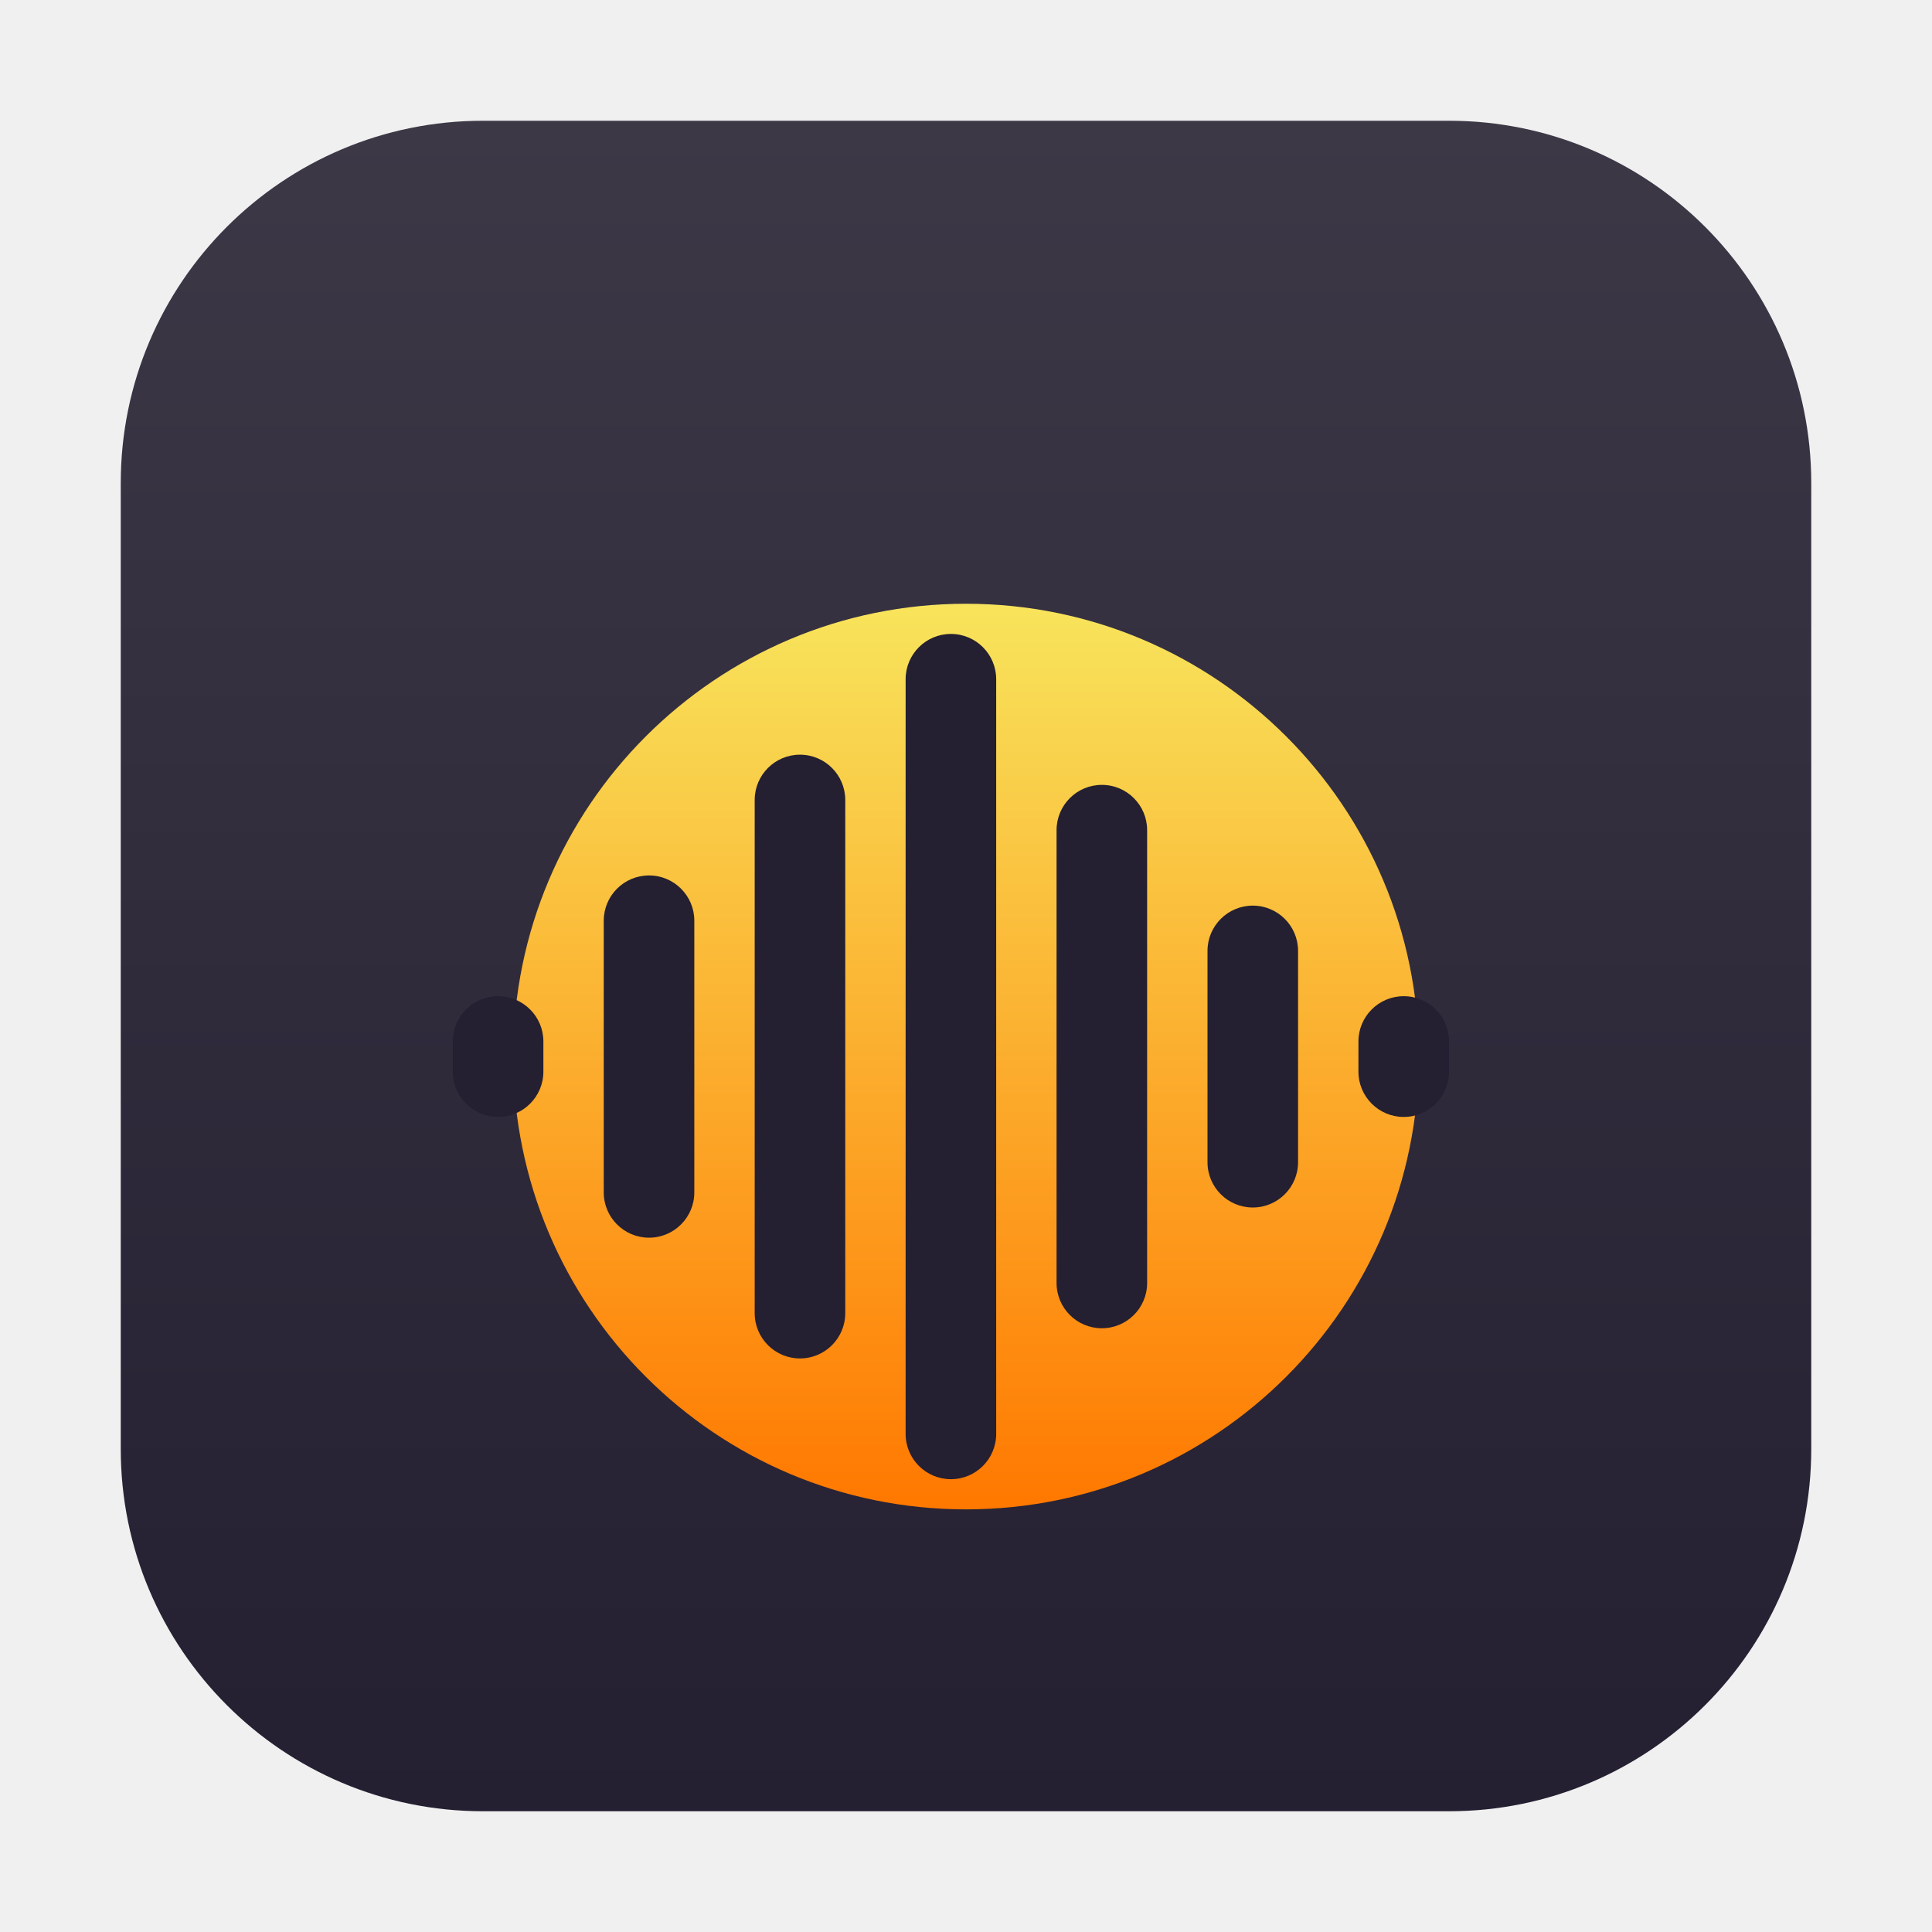
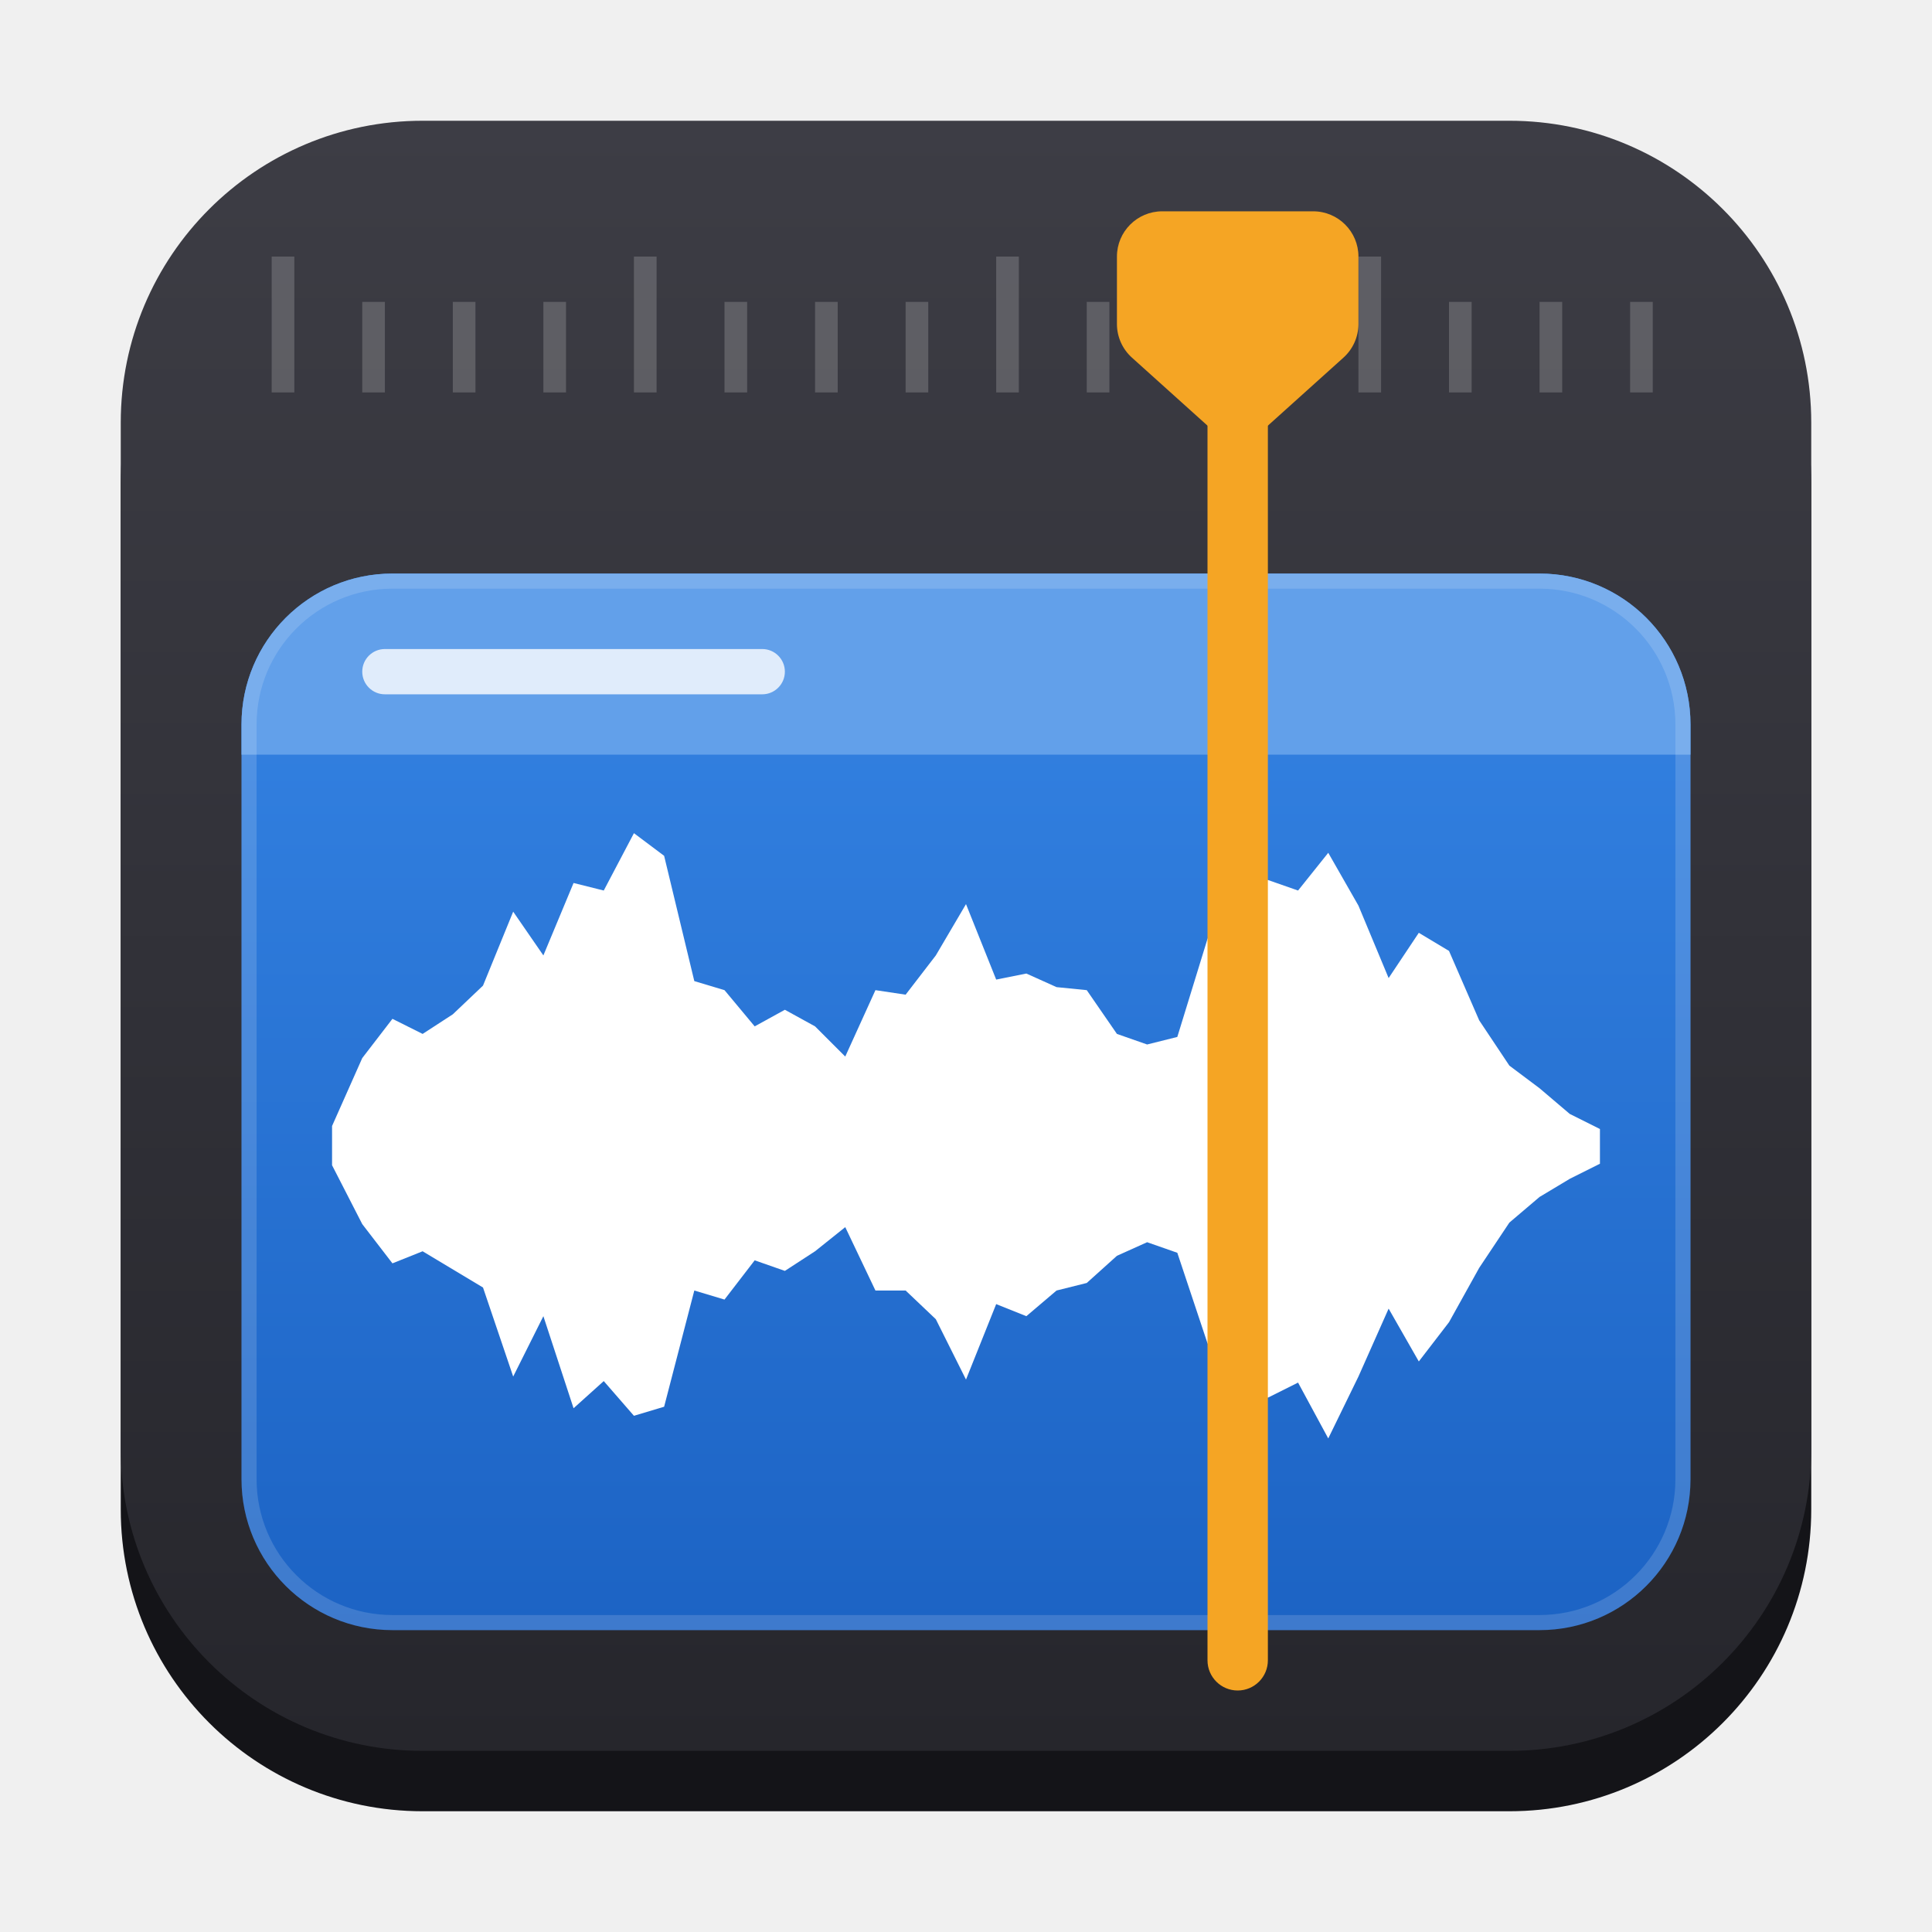
<svg xmlns="http://www.w3.org/2000/svg" width="128" height="128" viewBox="0 0 128 128">
  <defs>
-     <linearGradient id="sky" x1="0" y1="0" x2="0" y2="1">
-       <stop offset="0" stop-color="#3d3846" />
-       <stop offset="1" stop-color="#241f31" />
+     <linearGradient id="tile" x1="0" y1="8" x2="0" y2="116" gradientUnits="userSpaceOnUse">
+       <stop offset="0" stop-color="#3d3d45" />
+       <stop offset="1" stop-color="#26262c" />
    </linearGradient>
-     <linearGradient id="sun" x1="0" y1="0" x2="0" y2="1">
-       <stop offset="0" stop-color="#f8e45c" />
-       <stop offset="1" stop-color="#ff7800" />
+     <linearGradient id="clip" x1="0" y1="38" x2="0" y2="108" gradientUnits="userSpaceOnUse">
+       <stop offset="0" stop-color="#3584e4" />
+       <stop offset="1" stop-color="#1c63c4" />
    </linearGradient>
  </defs>
-   <rect x="8" y="8" width="112" height="112" rx="24" fill="url(#sky)" />
-   <circle cx="64" cy="70" r="30" fill="url(#sun)" />
-   <g fill="#241f31">
-     <rect x="30" y="66" width="6" height="8" rx="3" />
-     <rect x="40" y="58" width="6" height="24" rx="3" />
-     <rect x="50" y="50" width="6" height="40" rx="3" />
-     <rect x="60" y="42" width="6" height="56" rx="3" />
-     <rect x="70" y="52" width="6" height="36" rx="3" />
-     <rect x="80" y="60" width="6" height="20" rx="3" />
-     <rect x="90" y="66" width="6" height="8" rx="3" />
+   <rect x="8" y="12" width="112" height="108" rx="20" fill="#141418" />
+   <rect x="8" y="8" width="112" height="108" rx="20" fill="url(#tile)" />
+   <g fill="#fff" opacity="0.18">
+     <rect x="18" y="17" width="1.5" height="9" />
+     <rect x="24" y="20" width="1.5" height="6" />
+     <rect x="30" y="20" width="1.5" height="6" />
+     <rect x="36" y="20" width="1.5" height="6" />
+     <rect x="42" y="17" width="1.5" height="9" />
+     <rect x="48" y="20" width="1.5" height="6" />
+     <rect x="54" y="20" width="1.5" height="6" />
+     <rect x="60" y="20" width="1.5" height="6" />
+     <rect x="66" y="17" width="1.5" height="9" />
+     <rect x="72" y="20" width="1.5" height="6" />
+     <rect x="78" y="20" width="1.5" height="6" />
+     <rect x="84" y="20" width="1.5" height="6" />
+     <rect x="90" y="17" width="1.5" height="9" />
+     <rect x="96" y="20" width="1.5" height="6" />
+     <rect x="102" y="20" width="1.5" height="6" />
+     <rect x="108" y="20" width="1.5" height="6" />
  </g>
+   <rect x="16" y="38" width="96" height="70" rx="10" fill="url(#clip)" />
+   <path d="M16 48a10 10 0 0 1 10-10h76a10 10 0 0 1 10 10v2H16z" fill="#62a0ea" />
+   <rect x="24" y="43" width="28" height="3" rx="1.5" fill="#fff" opacity="0.8" />
+   <path d="M22 74.6L24 70.1L26 67.5L28 68.5L30 67.2L32 65.3L34 60.4L36 63.3L38 58.5L40 59.0L42 55.2L44 56.7L46 65.0L48 65.6L50 68.0L52 66.9L54 68.0L56 70.0L58 65.6L60 65.9L62 63.3L64 59.9L66 64.9L68 64.5L70 65.4L72 65.6L74 68.5L76 69.2L78 68.7L80 62.2L82 58.9L84 58.3L86 59.0L88 56.5L90 60.0L92 64.8L94 61.8L96 63.0L98 67.6L100 70.6L102 72.1L104 73.8L106 74.8L106 77.1L104 78.1L102 79.3L100 81.0L98 84.0L96 87.6L94 90.2L92 86.7L90 91.2L88 95.3L86 91.6L84 92.6L82 91.4L80 89.0L78 83.0L76 82.3L74 83.2L72 85.0L70 85.5L68 87.2L66 86.4L64 91.4L62 87.4L60 85.5L58 85.5L56 81.3L54 82.9L52 84.2L50 83.5L48 86.1L46 85.5L44 93.2L42 93.8L40 91.5L38 93.3L36 87.2L34 91.2L32 85.3L30 84.1L28 82.9L26 83.7L24 81.1L22 77.2Z" fill="#fff" />
+   <rect x="16.5" y="38.5" width="95" height="69" rx="9.5" fill="none" stroke="#fff" stroke-opacity="0.15" />
+   <rect x="80" y="24" width="4" height="88" rx="2" fill="#f5a524" />
+   <path d="M74 17a3 3 0 0 1 3-3h10a3 3 0 0 1 3 3v4.5a3 3 0 0 1-1 2.2L82 30l-7-6.3a3 3 0 0 1-1-2.2z" fill="#f5a524" />
</svg>
